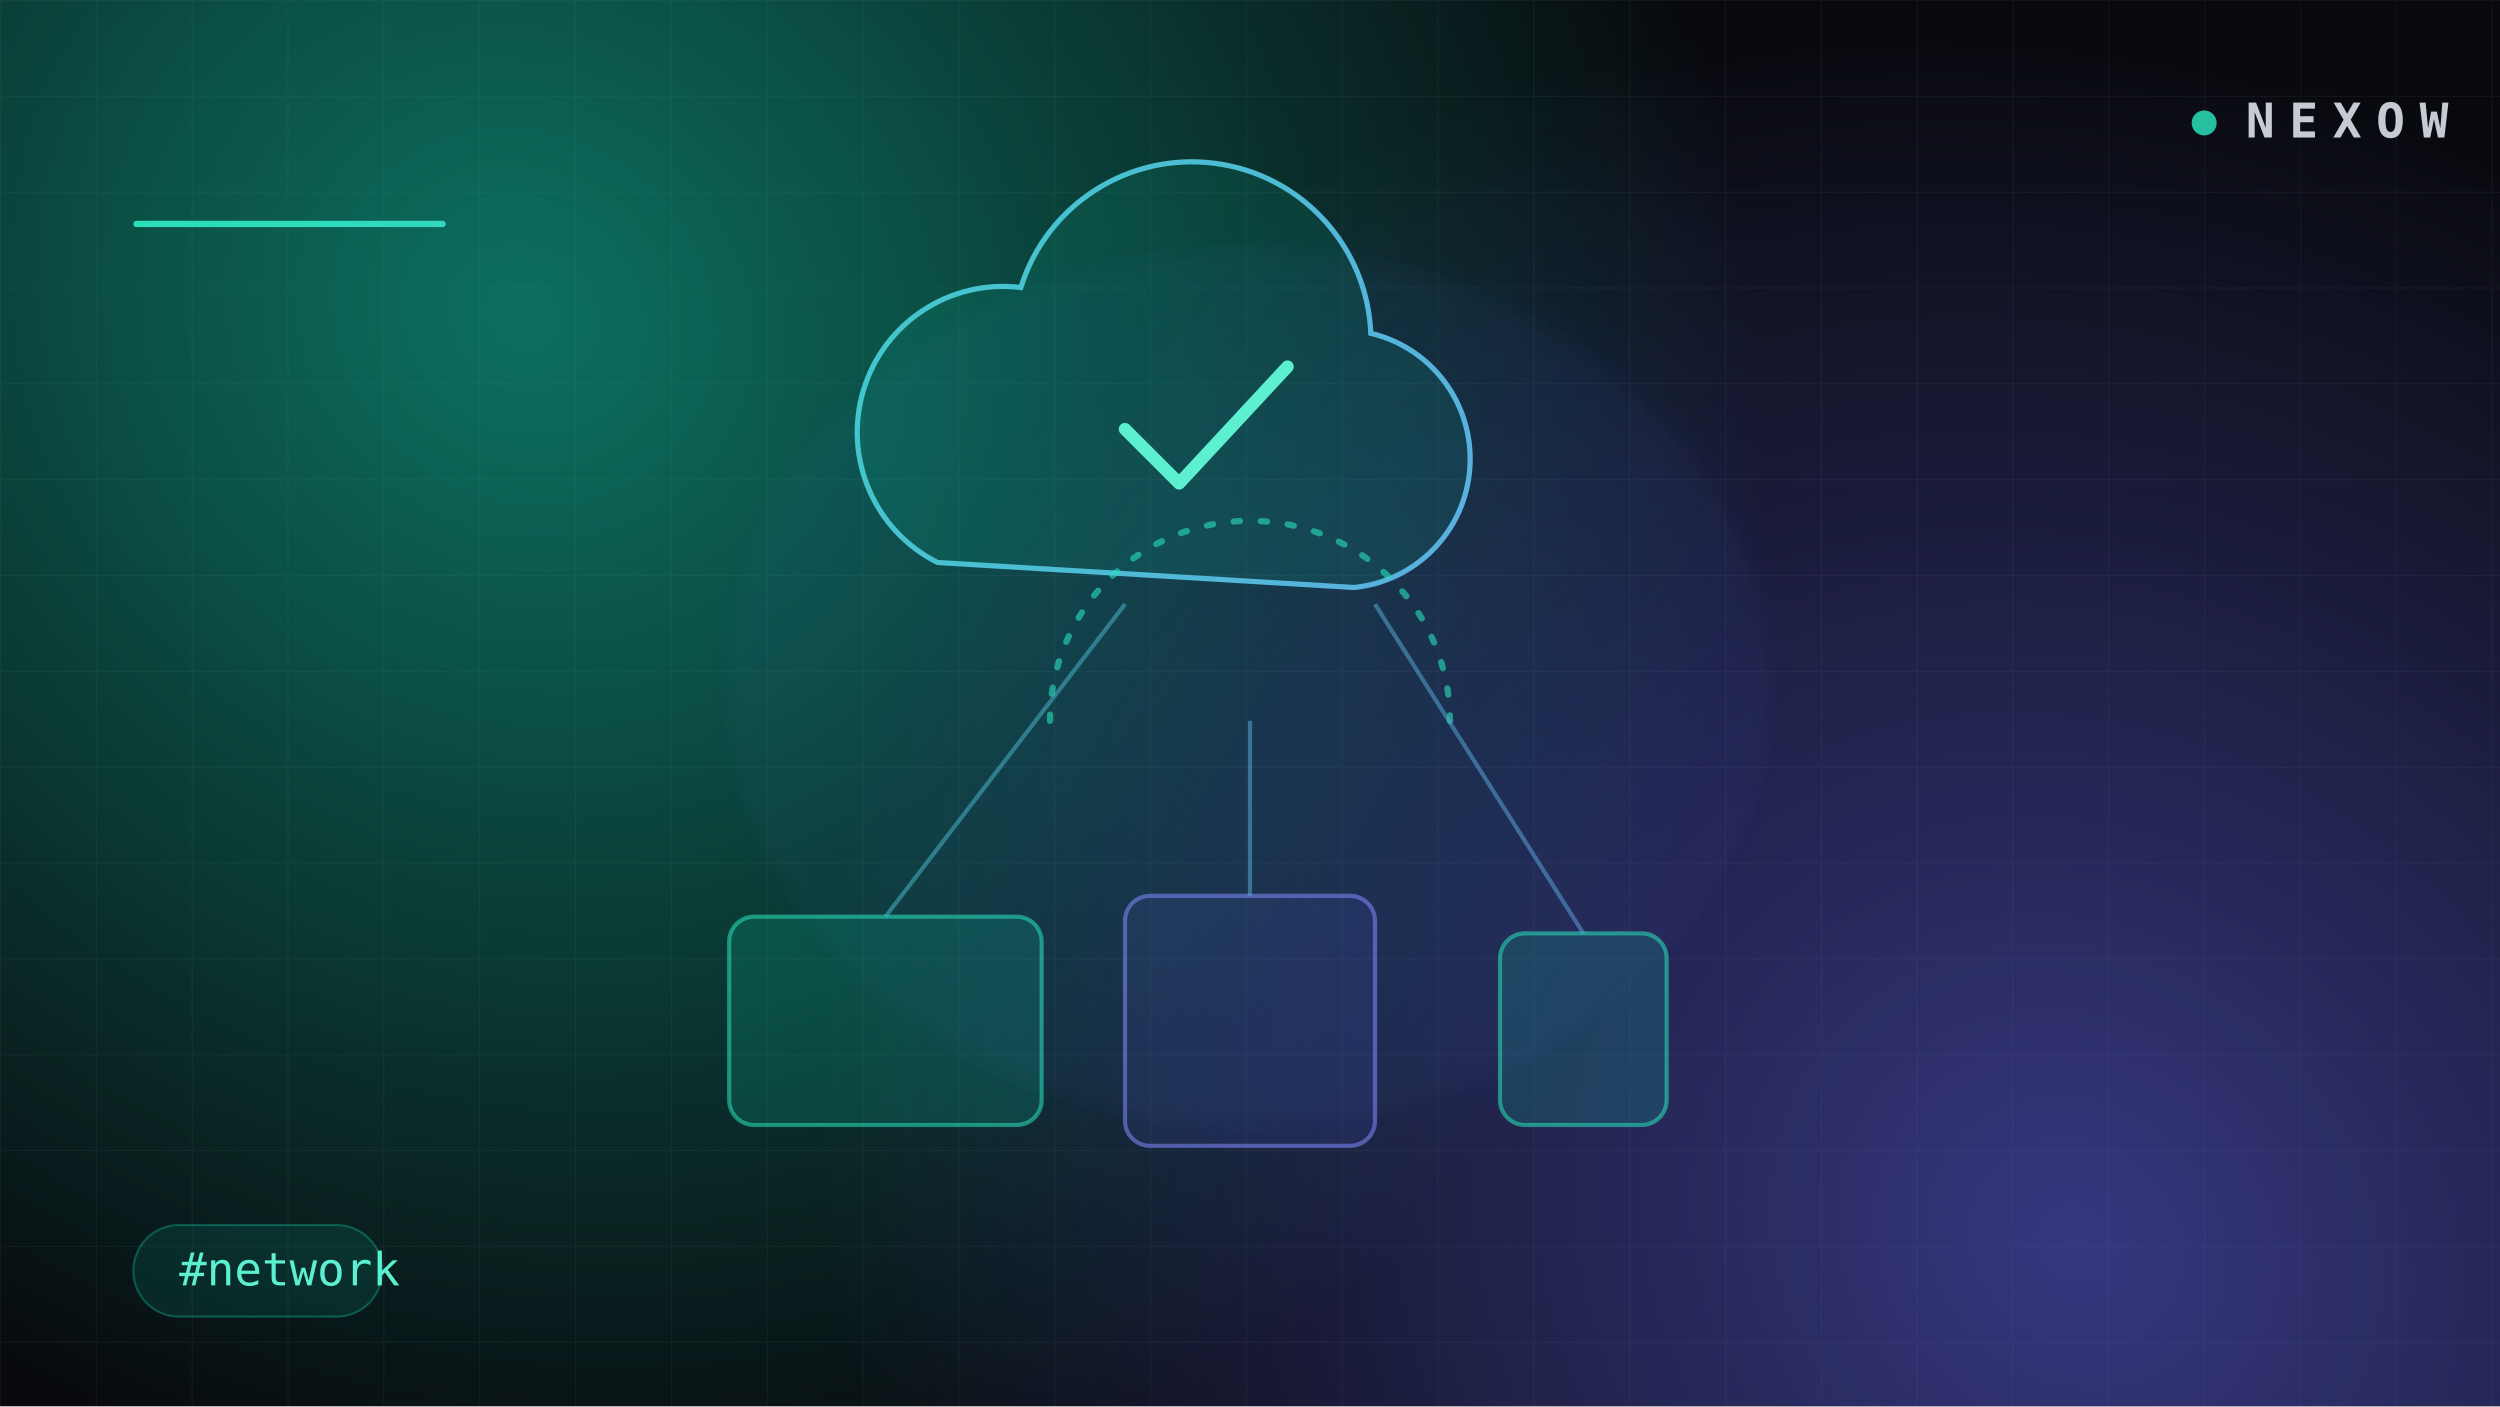
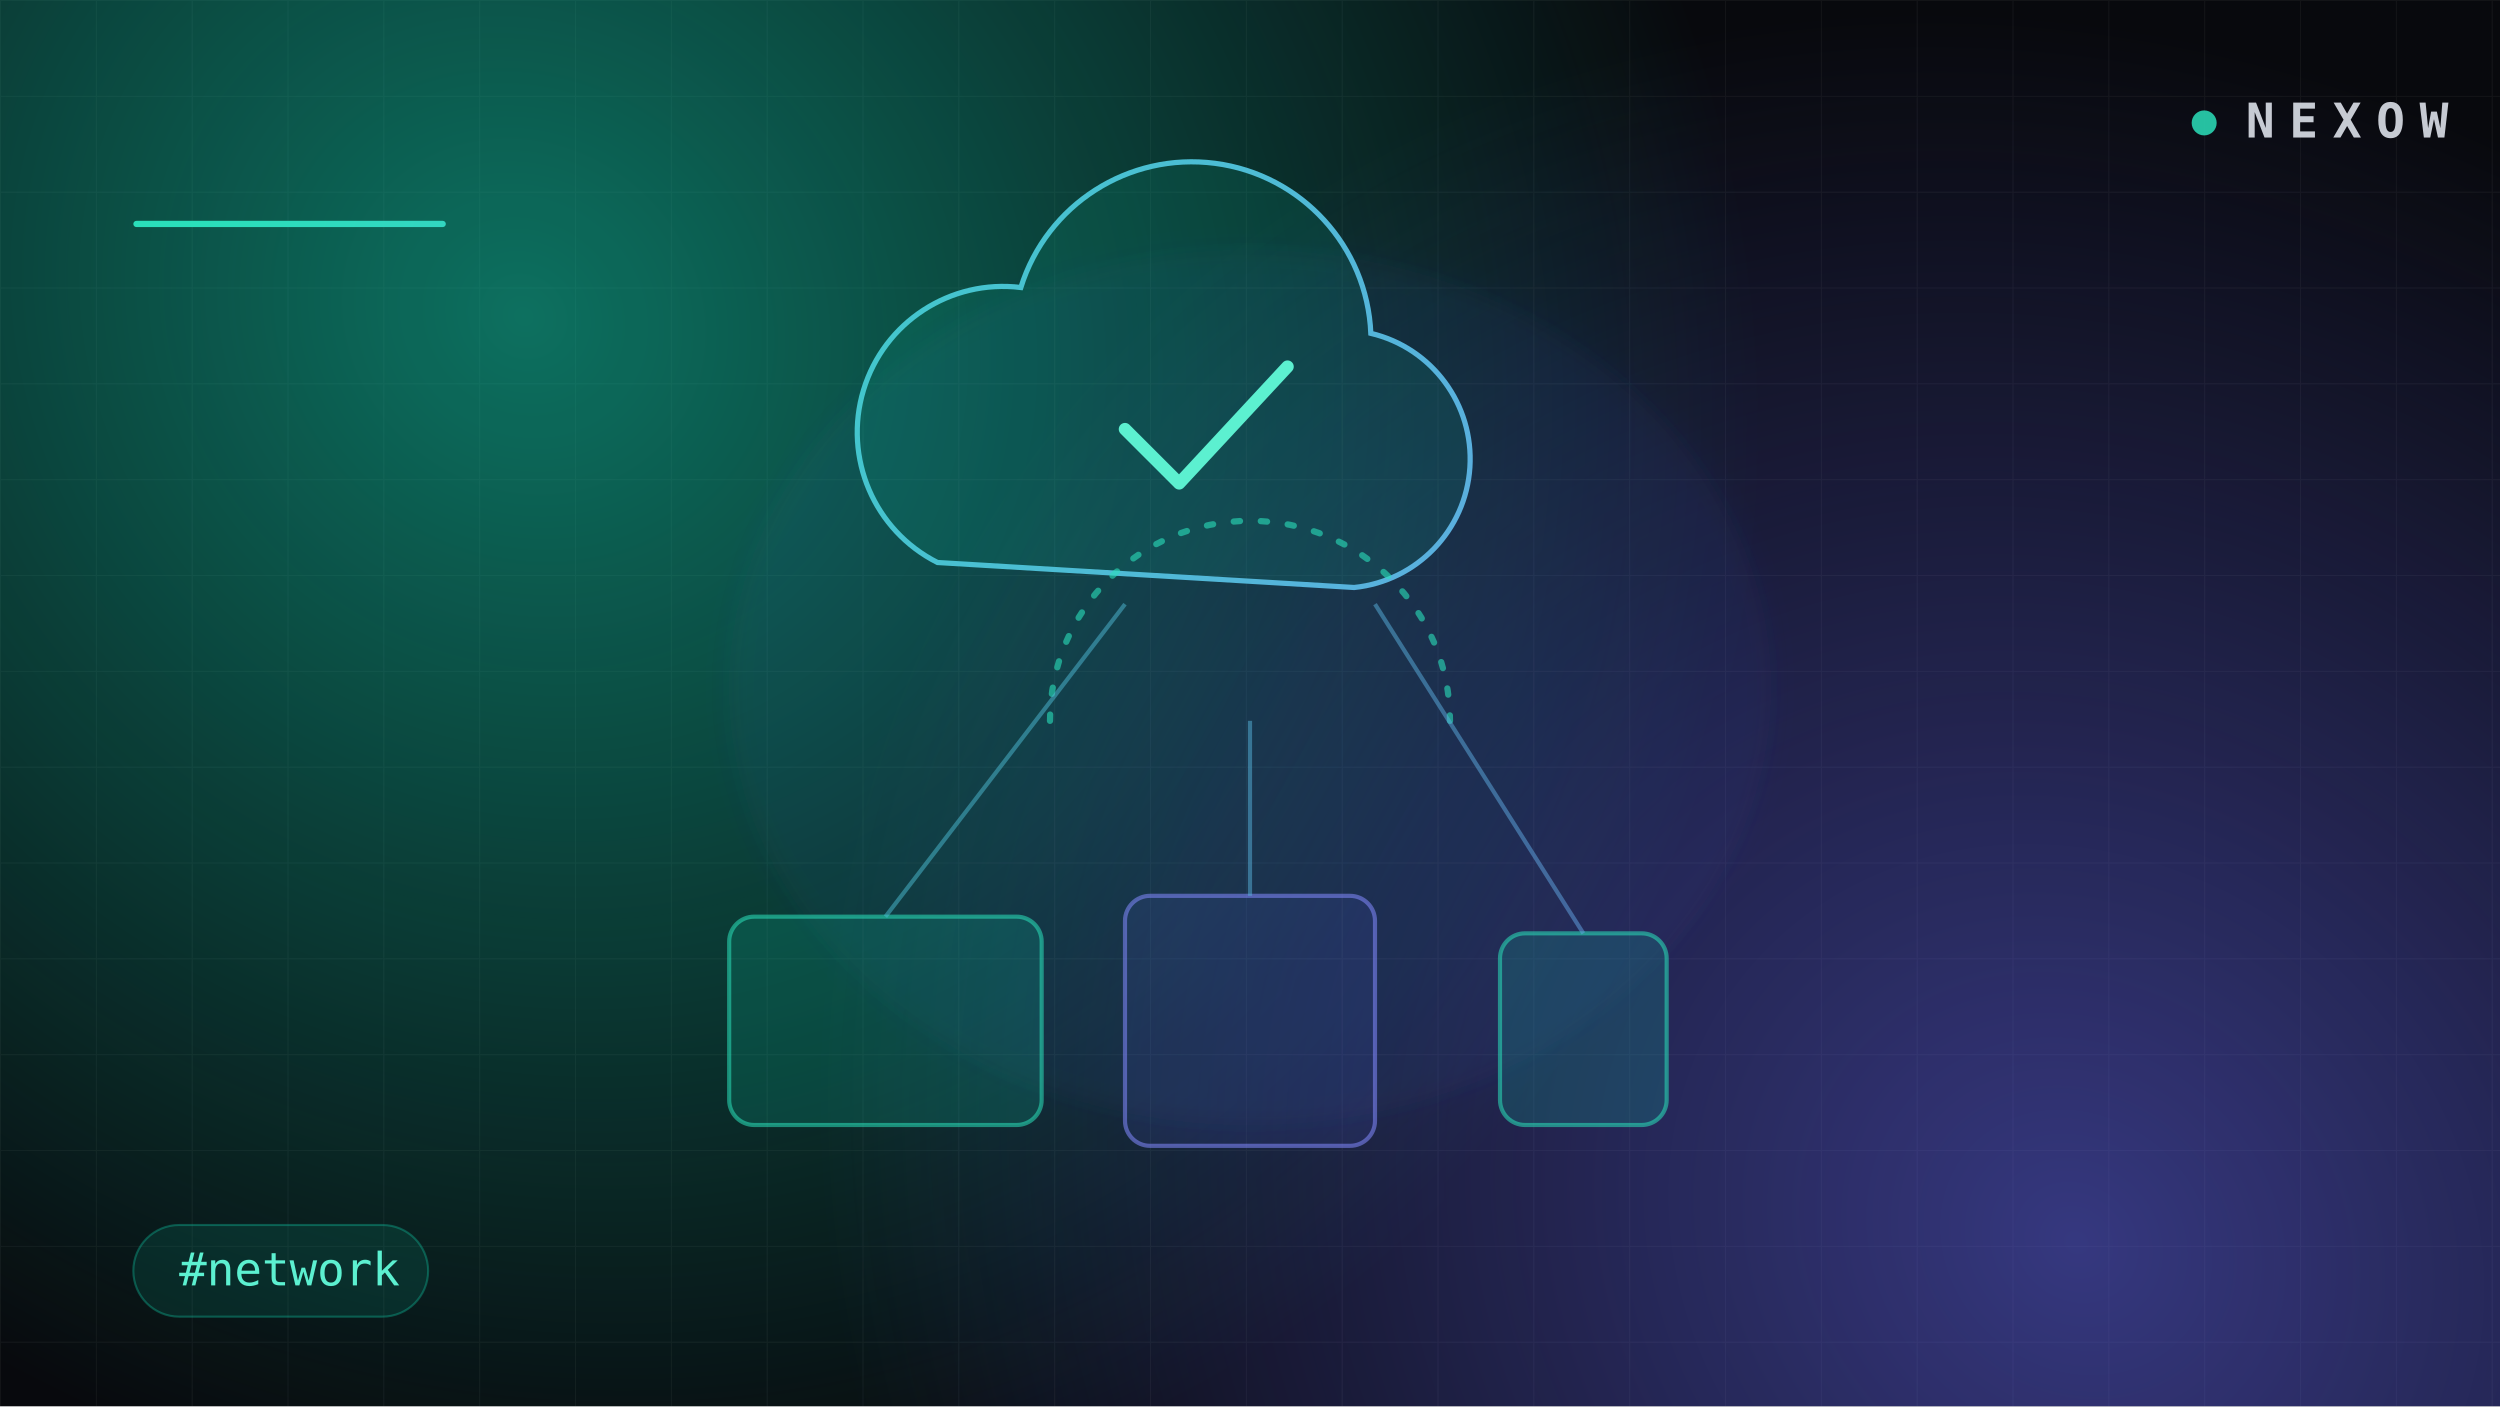
<svg xmlns="http://www.w3.org/2000/svg" width="1200" height="675" viewBox="0 0 1200 675" fill="none" role="img" aria-label="Cloud sync across devices illustration">
  <defs>
    <radialGradient id="glowA" cx="0" cy="0" r="1" gradientUnits="userSpaceOnUse" gradientTransform="translate(250 150) rotate(40) scale(620 560)">
      <stop stop-color="#10c5a3" stop-opacity="0.55" />
      <stop offset="1" stop-color="#10c5a3" stop-opacity="0" />
    </radialGradient>
    <radialGradient id="glowB" cx="0" cy="0" r="1" gradientUnits="userSpaceOnUse" gradientTransform="translate(1000 600) rotate(-140) scale(640 560)">
      <stop stop-color="#6366f1" stop-opacity="0.5" />
      <stop offset="1" stop-color="#6366f1" stop-opacity="0" />
    </radialGradient>
    <linearGradient id="edge" x1="80" y1="140" x2="1120" y2="560" gradientUnits="userSpaceOnUse">
      <stop stop-color="#2adfba" />
      <stop offset="1" stop-color="#8189fc" />
    </linearGradient>
    <pattern id="grid" width="46" height="46" patternUnits="userSpaceOnUse">
      <path d="M46 0H0V46" fill="none" stroke="#ffffff" stroke-opacity="0.045" stroke-width="1" />
    </pattern>
    <filter id="soft" x="-30%" y="-30%" width="160%" height="160%">
      <feGaussianBlur stdDeviation="7" />
    </filter>
  </defs>
  <rect width="1200" height="675" fill="#08090d" />
  <rect width="1200" height="675" fill="url(#grid)" />
  <rect width="1200" height="675" fill="url(#glowA)" />
  <rect width="1200" height="675" fill="url(#glowB)" />
  <g opacity="0.85">
    <circle cx="1058" cy="59" r="6" fill="#2adfba" />
    <text x="1078" y="66" font-family="'JetBrains Mono', ui-monospace, SFMono-Regular, monospace" font-size="23" font-weight="700" letter-spacing="7" fill="#e8ecf5">NEXOW</text>
  </g>
  <g transform="translate(64 588)">
-     <rect x="0" y="0" width="119.5" height="44" rx="22" fill="#10c5a3" fill-opacity="0.12" stroke="#10c5a3" stroke-opacity="0.35" />
+     <rect x="0" y="0" width="141.5" height="44" rx="22" fill="#10c5a3" fill-opacity="0.12" stroke="#10c5a3" stroke-opacity="0.35" />
    <text x="22" y="29" font-family="'JetBrains Mono', ui-monospace, SFMono-Regular, monospace" font-size="22" fill="#5cf0d0">#network</text>
  </g>
  <rect x="64" y="106" width="150" height="3" rx="1.5" fill="url(#edge)" />
  <g>
    <ellipse cx="600" cy="330" rx="250" ry="210" fill="#6366f1" fill-opacity="0.06" filter="url(#soft)" />
    <path d="M450 270 a70 70 0 0 1 40 -132 a86 86 0 0 1 168 22 a62 62 0 0 1 -8 122 z" fill="#10c5a3" fill-opacity="0.12" stroke="url(#edge)" stroke-width="2.5" />
    <path d="M540 206 l26 26 l52 -56" fill="none" stroke="#5cf0d0" stroke-width="6" stroke-linecap="round" stroke-linejoin="round" />
    <path d="M504 346 a96 96 0 0 1 192 0" fill="none" stroke="#2adfba" stroke-width="3" stroke-opacity="0.6" stroke-dasharray="3 10" stroke-linecap="round" />
    <rect x="350" y="440" width="150" height="100" rx="12" fill="#10c5a3" fill-opacity="0.18" stroke="#2adfba" stroke-opacity="0.55" stroke-width="2" />
    <rect x="540" y="430" width="120" height="120" rx="12" fill="#6366f1" fill-opacity="0.1" stroke="#8189fc" stroke-opacity="0.55" stroke-width="2" />
    <rect x="720" y="448" width="80" height="92" rx="12" fill="#10c5a3" fill-opacity="0.18" stroke="#2adfba" stroke-opacity="0.55" stroke-width="2" />
    <line x1="425" y1="440" x2="540" y2="290" stroke="url(#edge)" stroke-opacity="0.5" stroke-width="2" />
    <line x1="600" y1="430" x2="600" y2="346" stroke="url(#edge)" stroke-opacity="0.5" stroke-width="2" />
    <line x1="760" y1="448" x2="660" y2="290" stroke="url(#edge)" stroke-opacity="0.5" stroke-width="2" />
  </g>
</svg>
